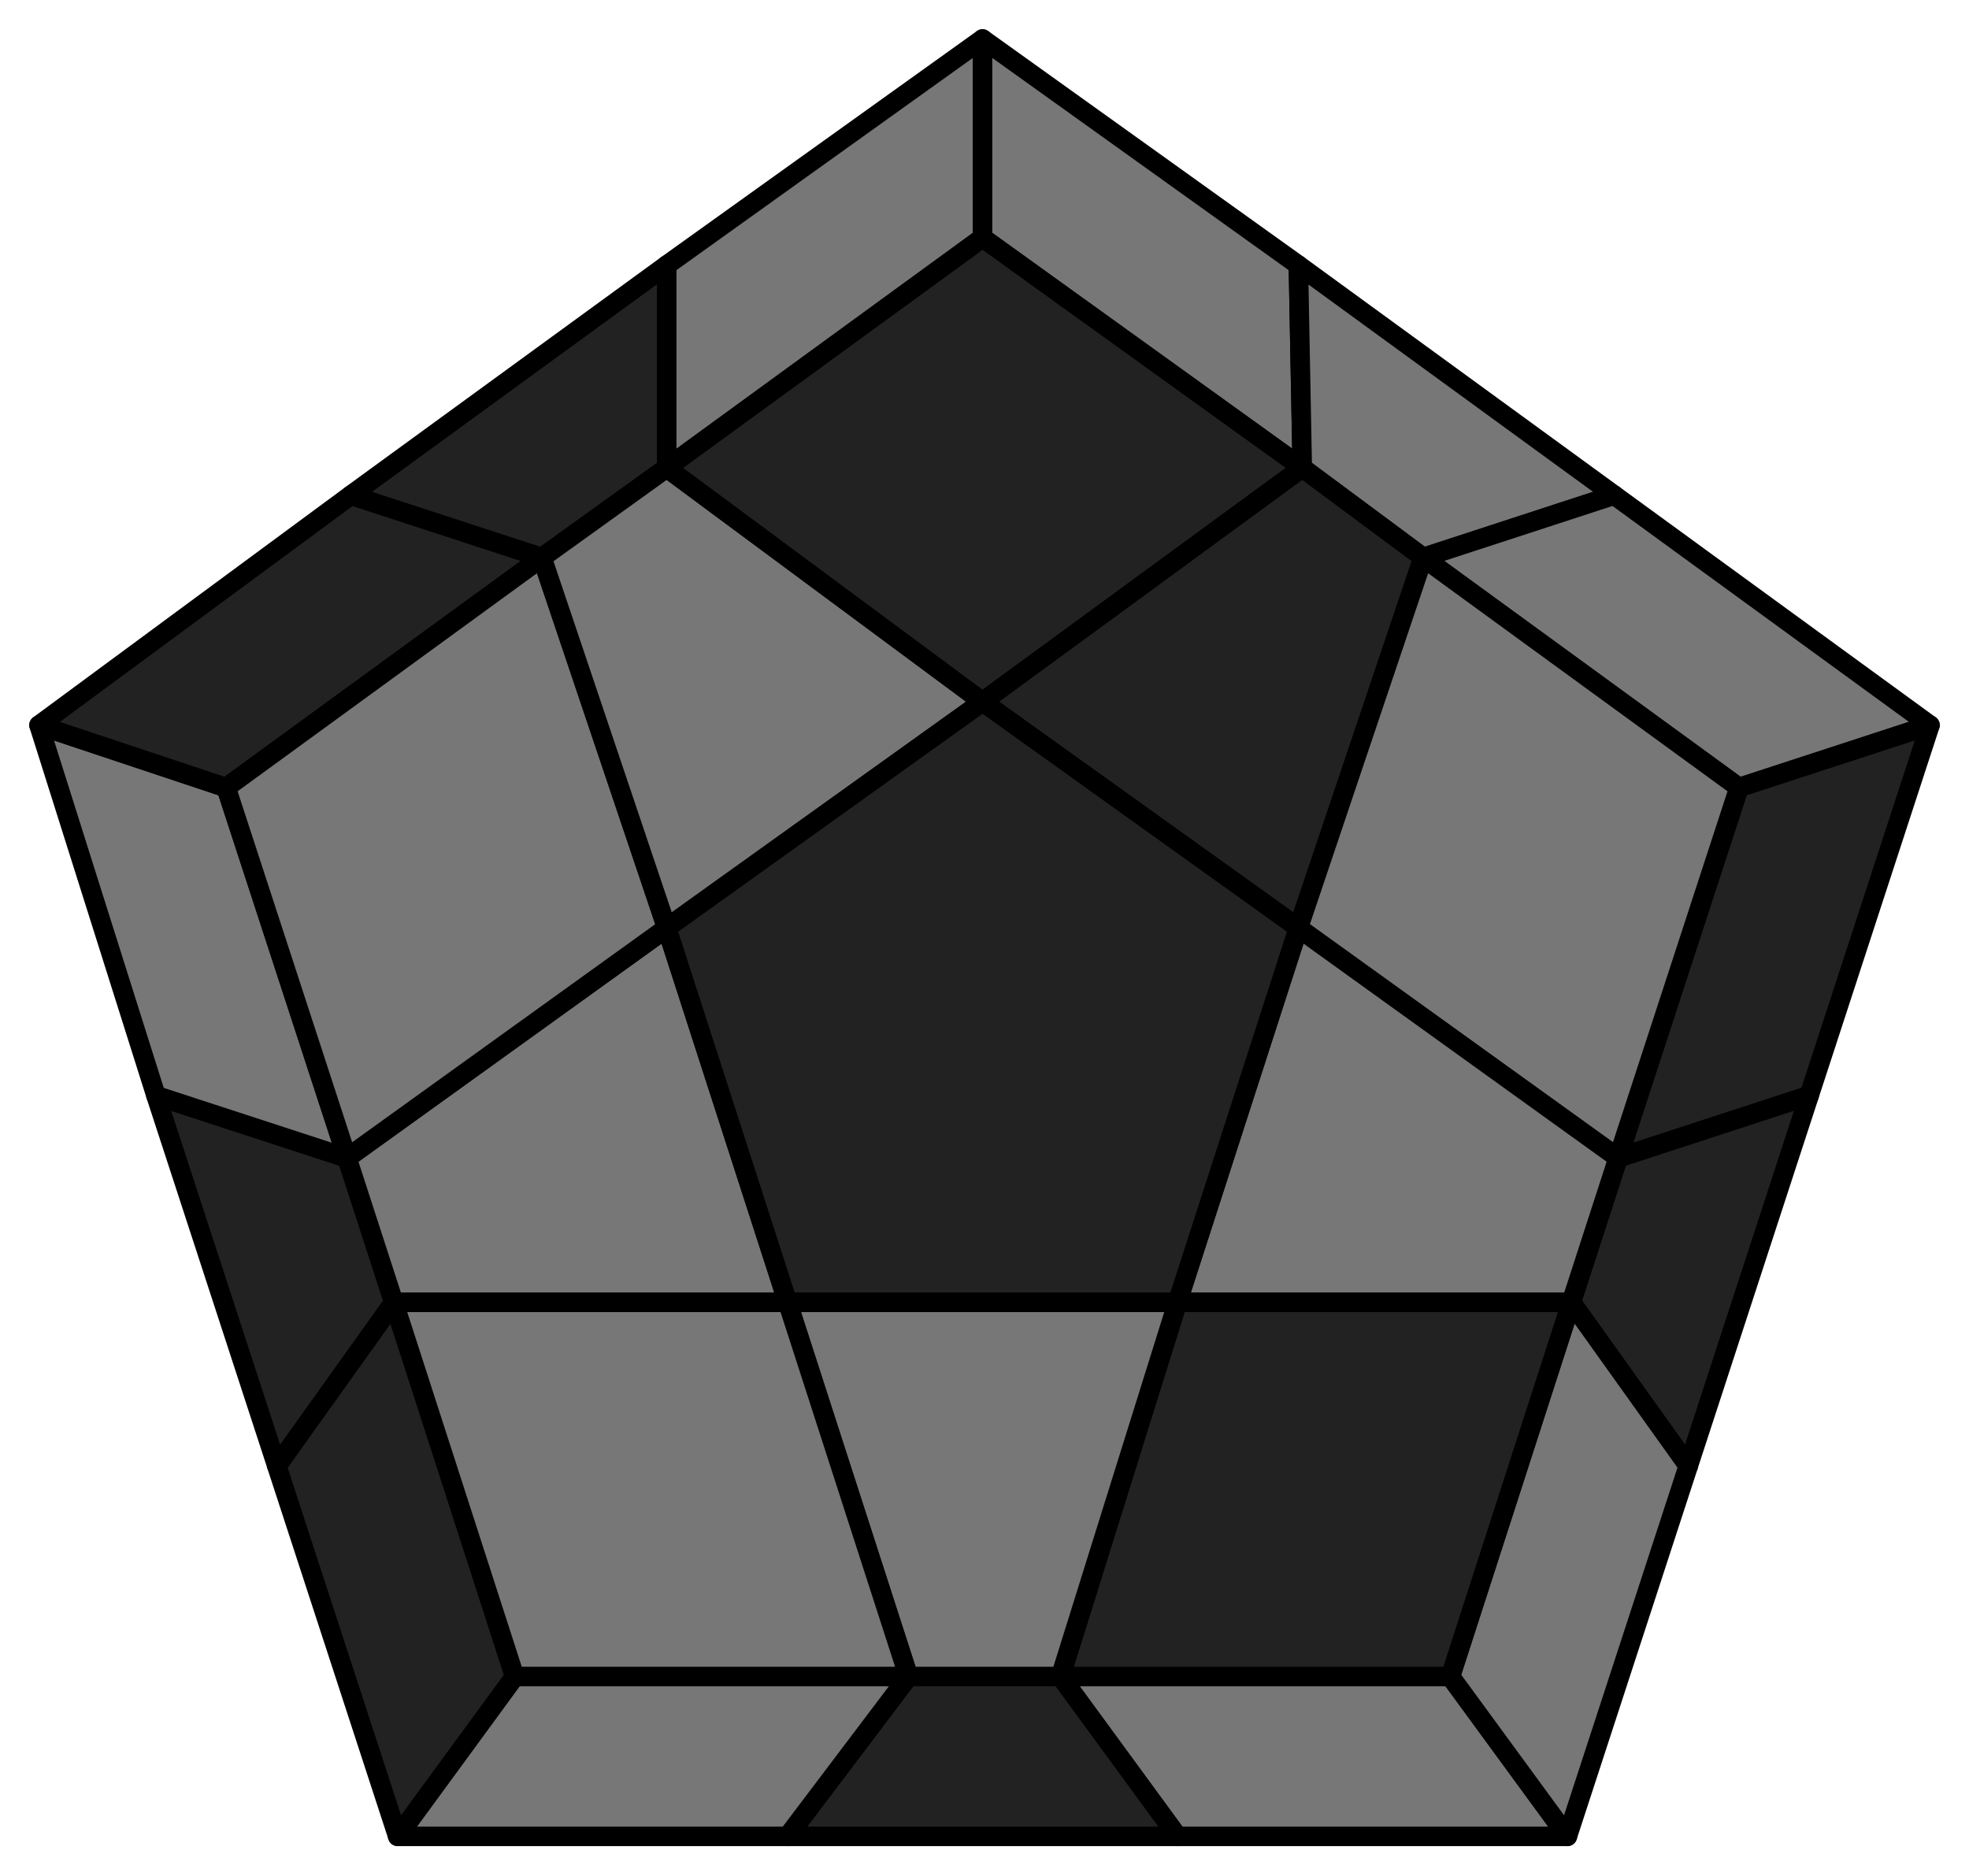
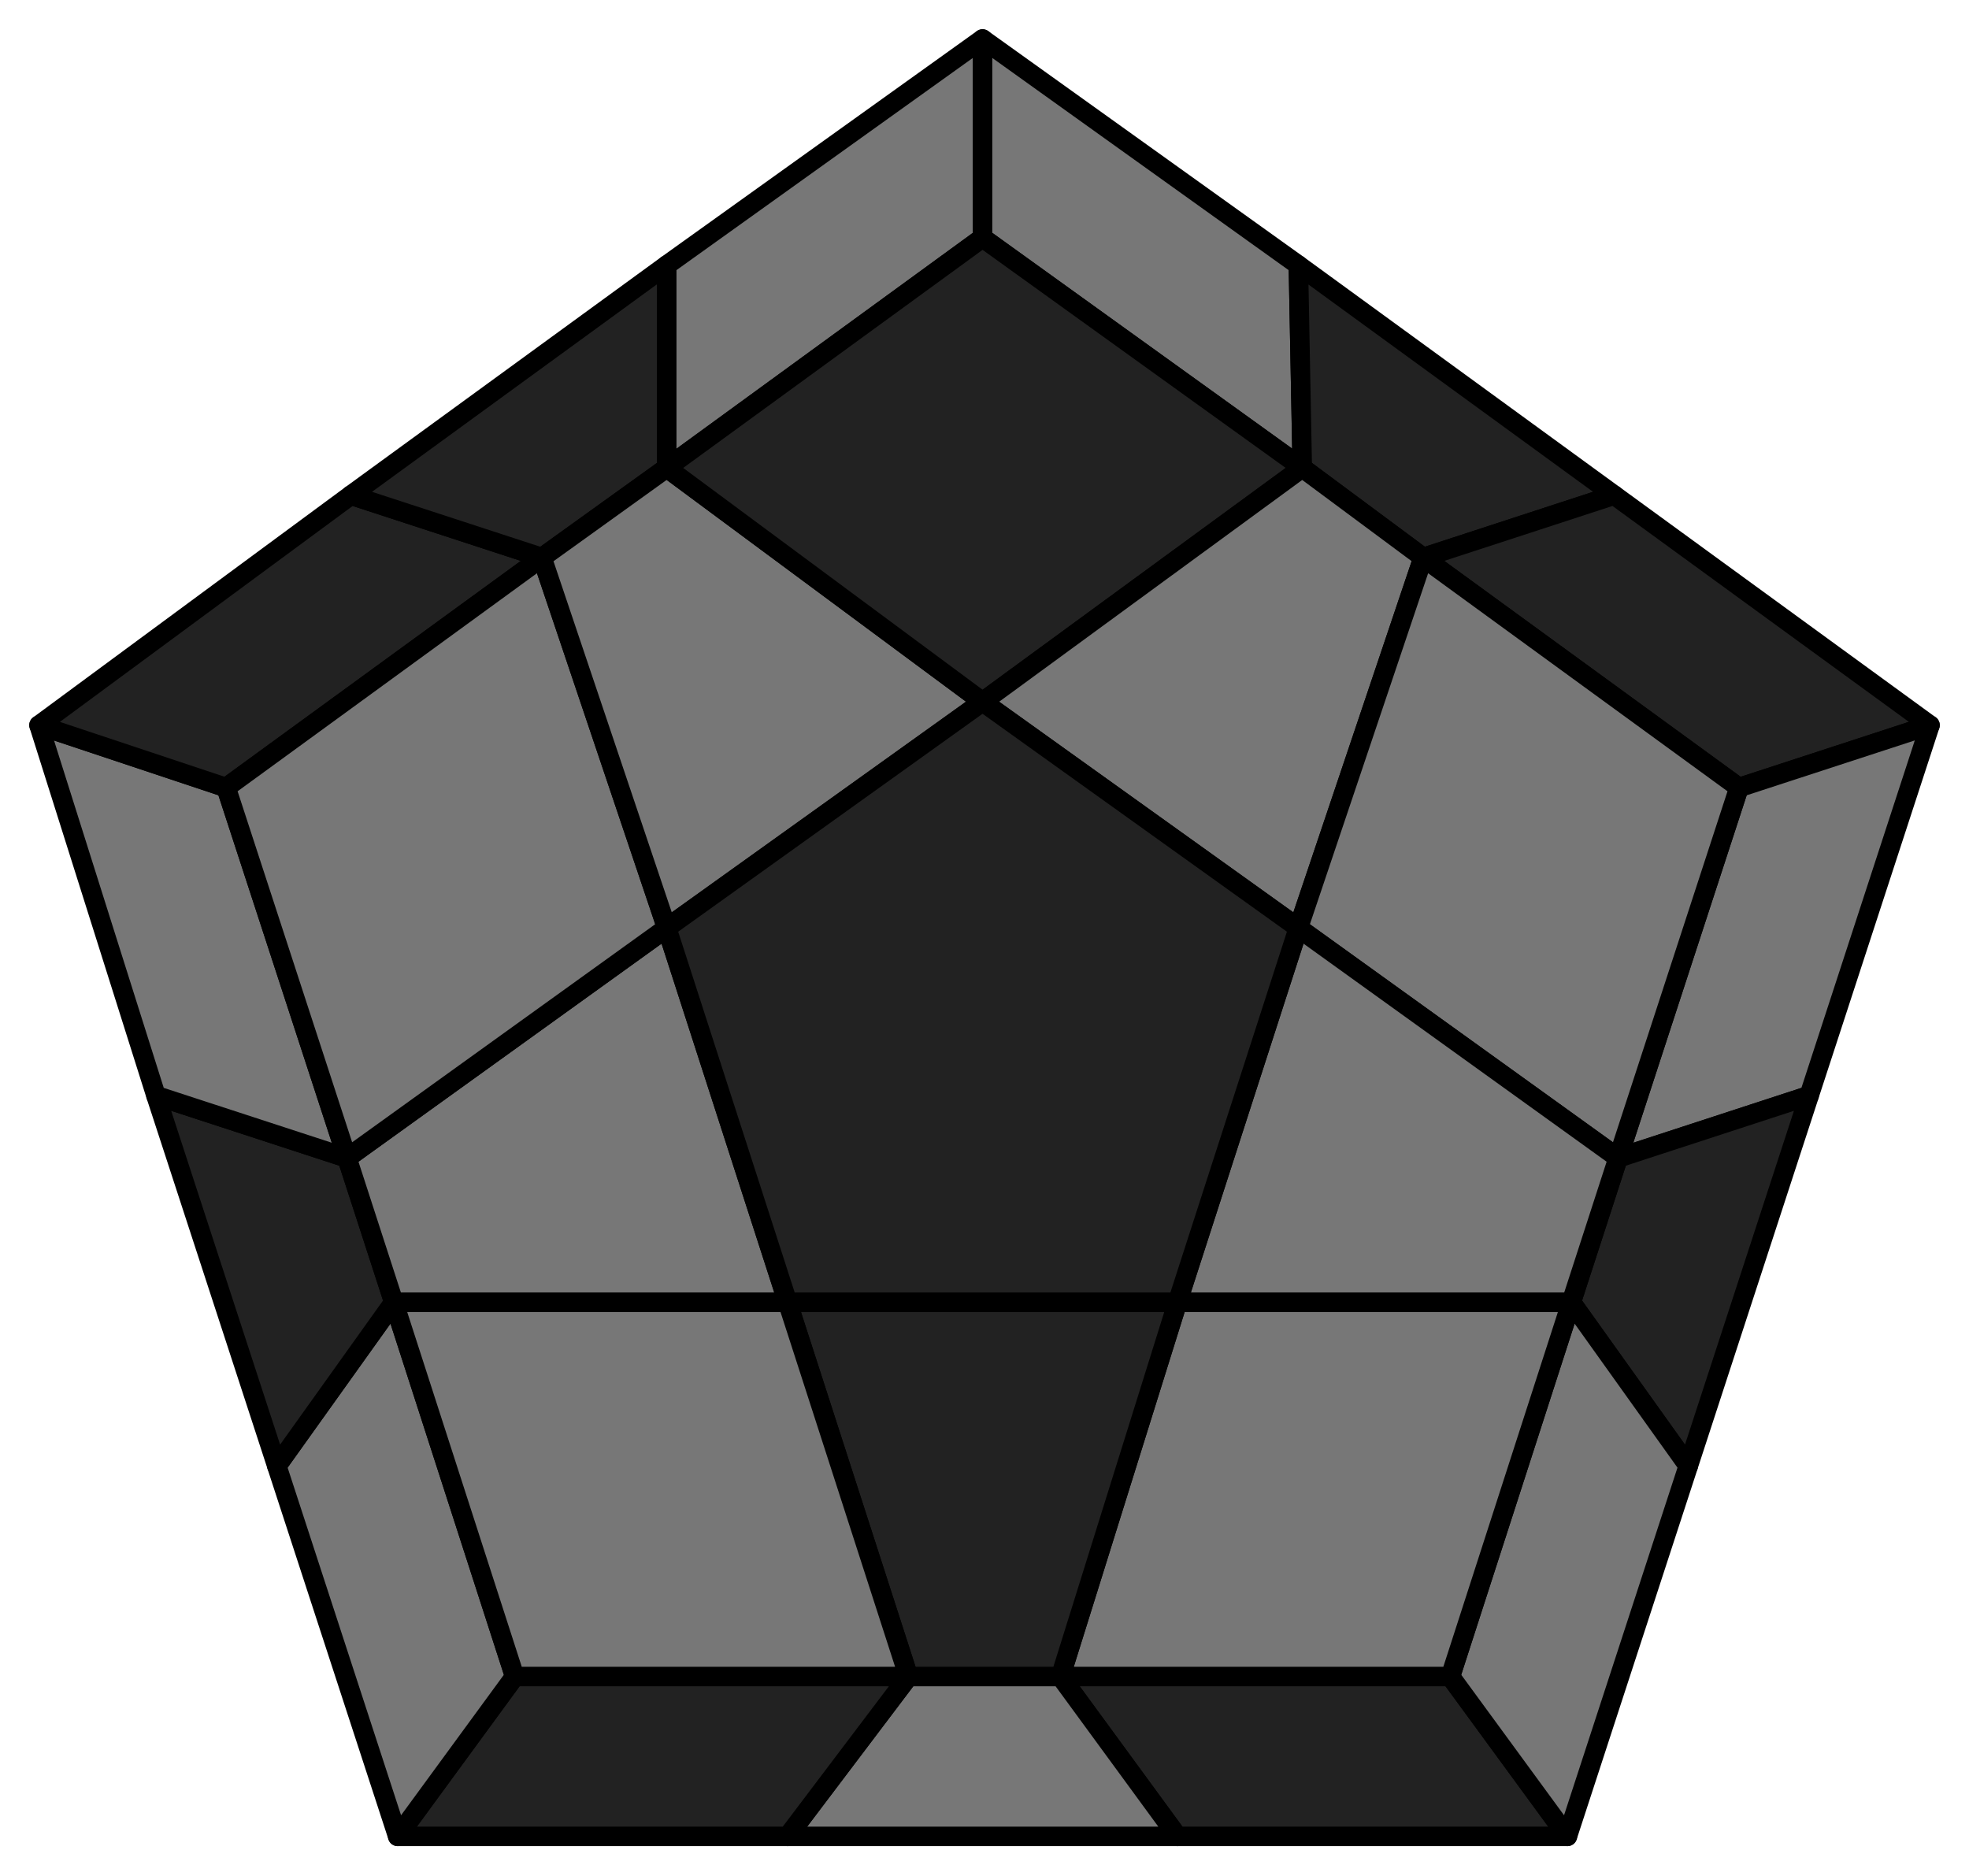
<svg xmlns="http://www.w3.org/2000/svg" id="225" width="505" height="481">
  <style>
polygon { stroke: black; stroke-width: 5px; stroke-linejoin: round;}
.light {fill: #777;}
.dark {fill: #222;}
</style>
-   <polygon class="light" points="402 471 302 471 272 430 372 430" />
-   <polygon class="dark" points="302 471 202 471 233 430 272 430" />
-   <polygon class="light" points="202 471 102 471 132 430 233 430" />
-   <polygon class="dark" points="102 471 71 376 101 334 132 430" />
+   <polygon class="dark" points="402 471 302 471 272 430 372 430" />
+   <polygon class="light" points="302 471 202 471 233 430 272 430" />
+   <polygon class="dark" points="202 471 102 471 132 430 233 430" />
+   <polygon class="light" points="102 471 71 376 101 334 132 430" />
  <polygon class="dark" points="71 376 40 281 89 297 101 334" />
  <polygon class="light" points="40 281 10 186 58 202 89 297" />
  <polygon class="dark" points="10 186 90 127 139 143 58 202" />
  <polygon class="dark" points="90 127 171 68 171 120 139 143" />
  <polygon class="light" points="171 68 252 10 252 61 171 120" />
  <polygon class="light" points="252 10 333 68 334 120 252 61" />
-   <polygon class="light" points="333 68 414 127 365 143 334 120" />
-   <polygon class="light" points="414 127 495 186 446 202 365 143" />
-   <polygon class="dark" points="495 186 464 281 415 297 446 202" />
+   <polygon class="dark" points="333 68 414 127 365 143 334 120" />
+   <polygon class="dark" points="414 127 495 186 446 202 365 143" />
+   <polygon class="light" points="495 186 464 281 415 297 446 202" />
  <polygon class="dark" points="464 281 433 376 403 334 415 297" />
  <polygon class="light" points="433 376 402 471 372 430 403 334" />
-   <polygon class="dark" points="372 430 272 430 302 334 403 334" />
-   <polygon class="light" points="272 430 233 430 202 334 302 334" />
+   <polygon class="light" points="372 430 272 430 302 334 403 334" />
+   <polygon class="dark" points="272 430 233 430 202 334 302 334" />
  <polygon class="light" points="132 430 101 334 202 334 233 430" />
  <polygon class="light" points="101 334 89 297 171 238 202 334" />
  <polygon class="light" points="58 202 139 143 171 238 89 297" />
  <polygon class="light" points="139 143 171 120 252 180 171 238" />
  <polygon class="dark" points="252 61 334 120 252 180 171 120" />
-   <polygon class="dark" points="334 120 365 143 333 238 252 180" />
+   <polygon class="light" points="334 120 365 143 333 238 252 180" />
  <polygon class="light" points="446 202 415 297 333 238 365 143" />
  <polygon class="light" points="415 297 403 334 302 334 333 238" />
  <polygon class="dark" points="302 334 202 334 171 238 252 180 333 238" />
</svg>
